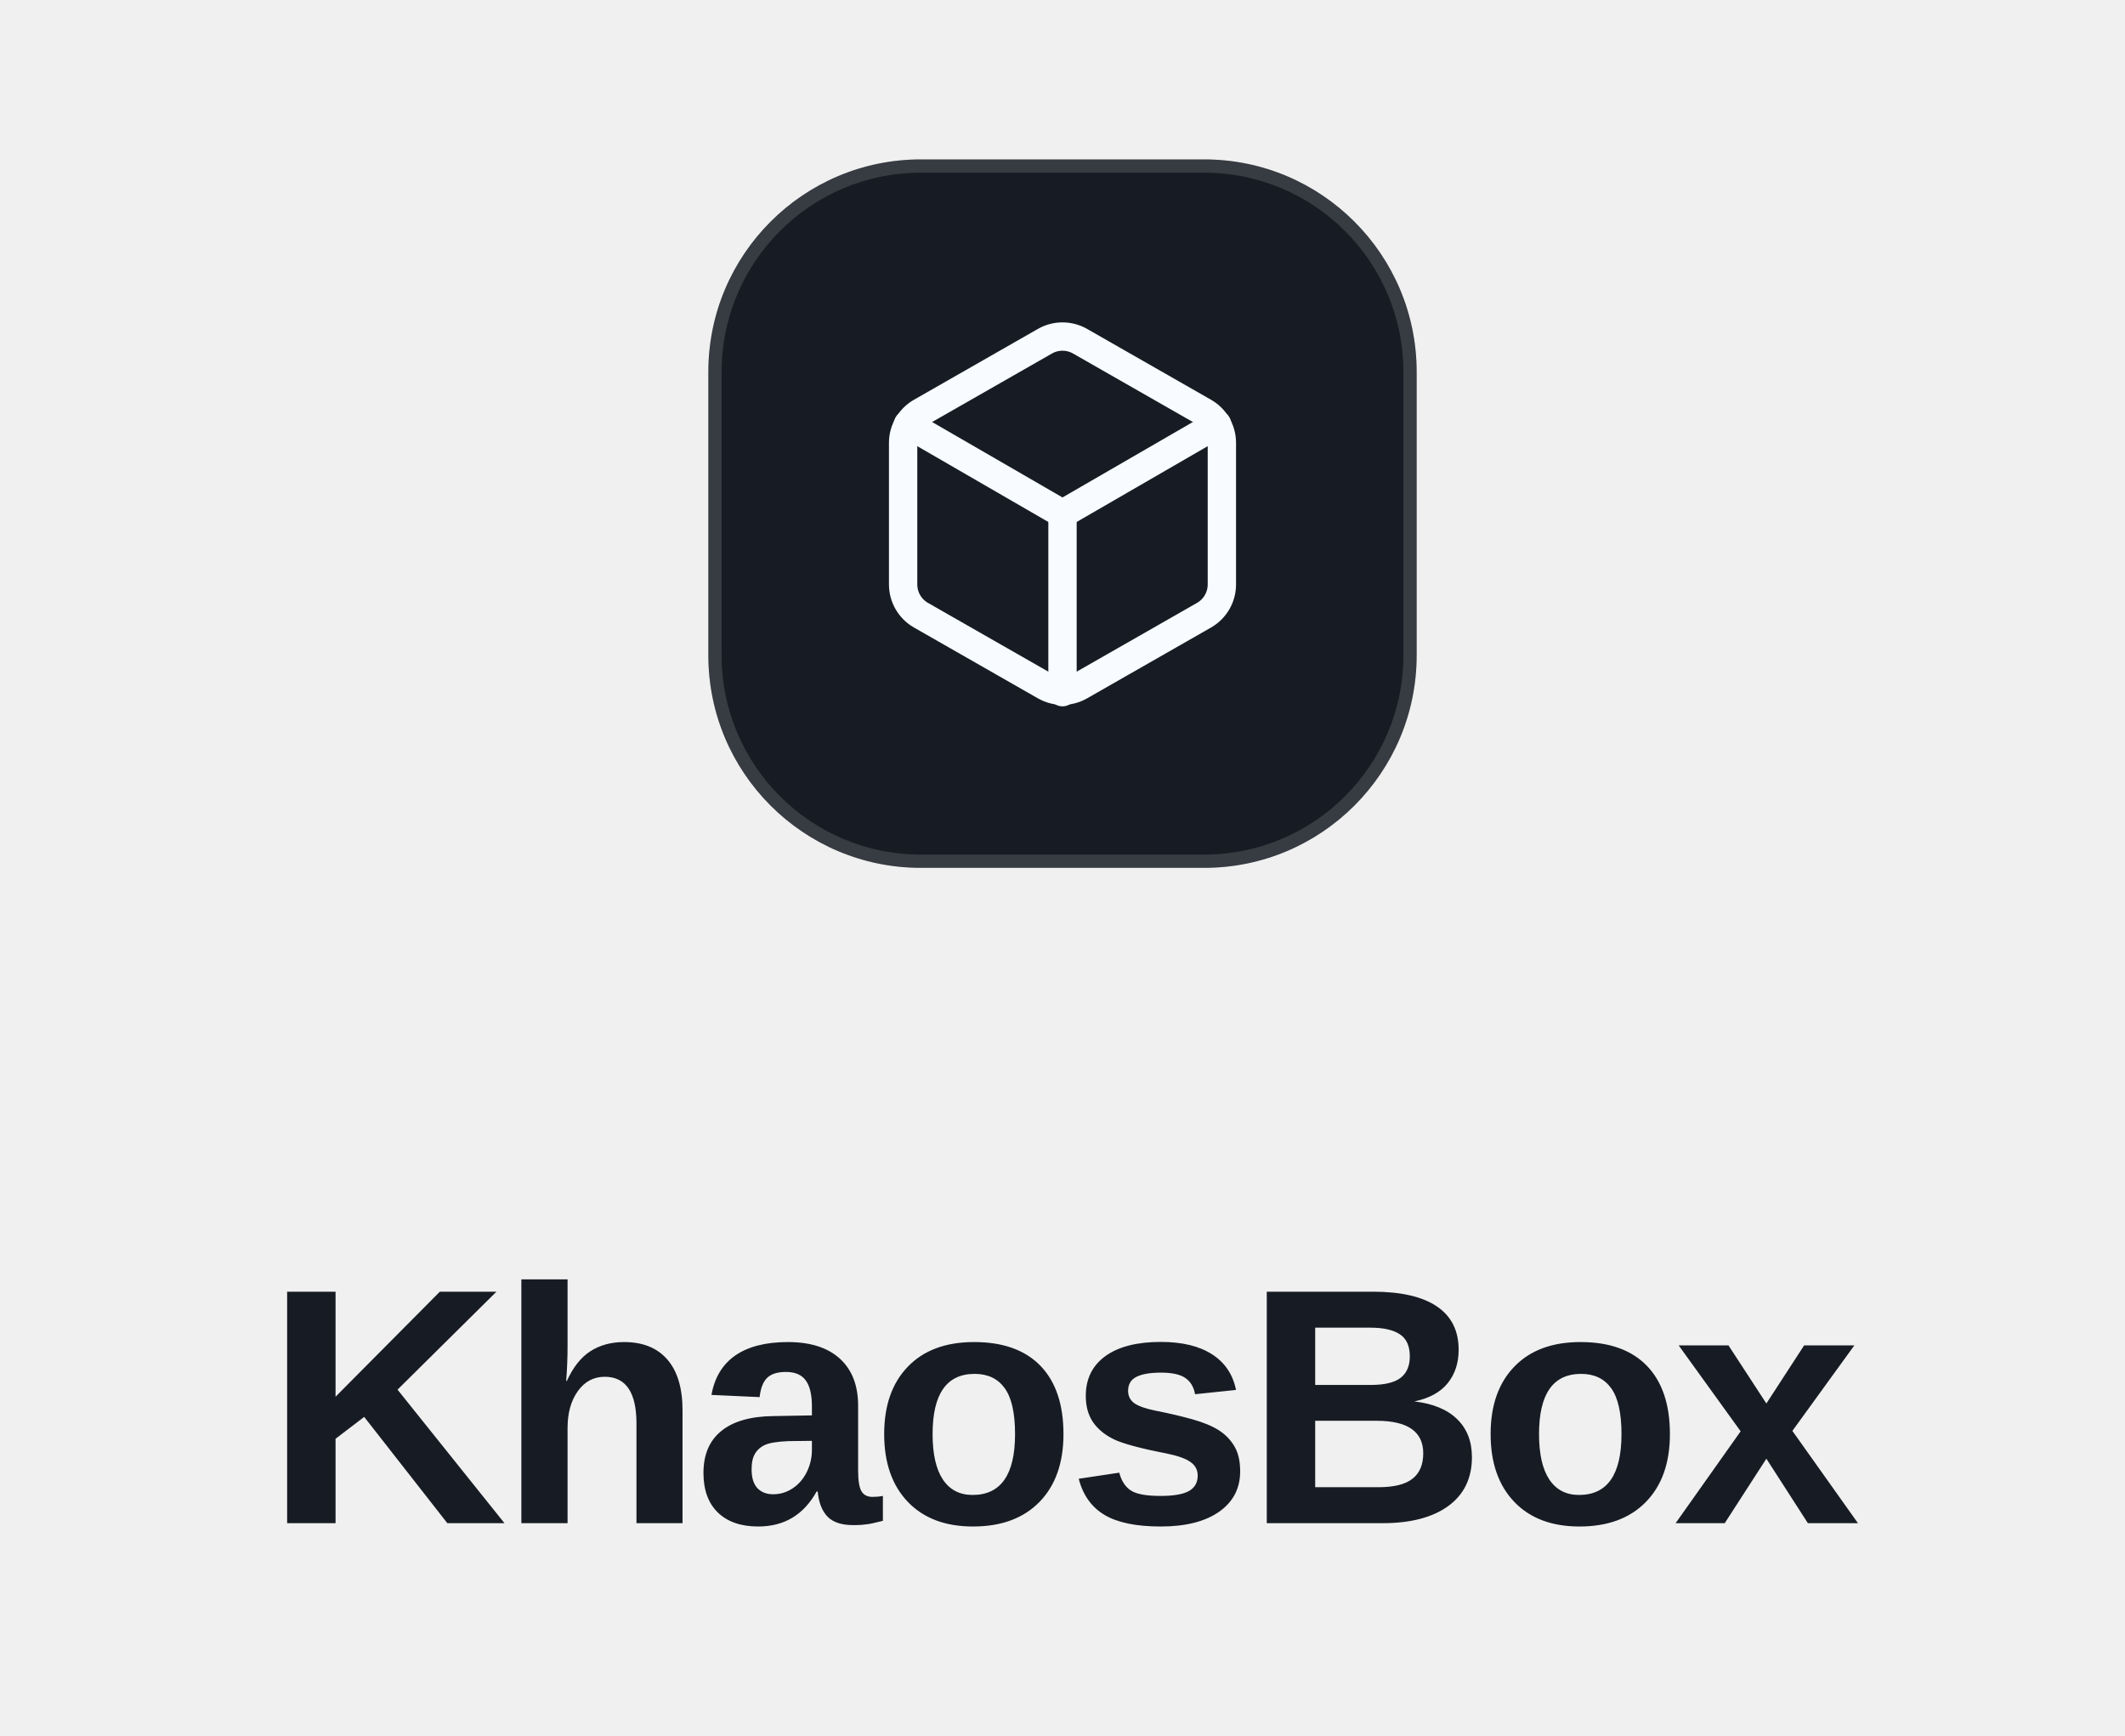
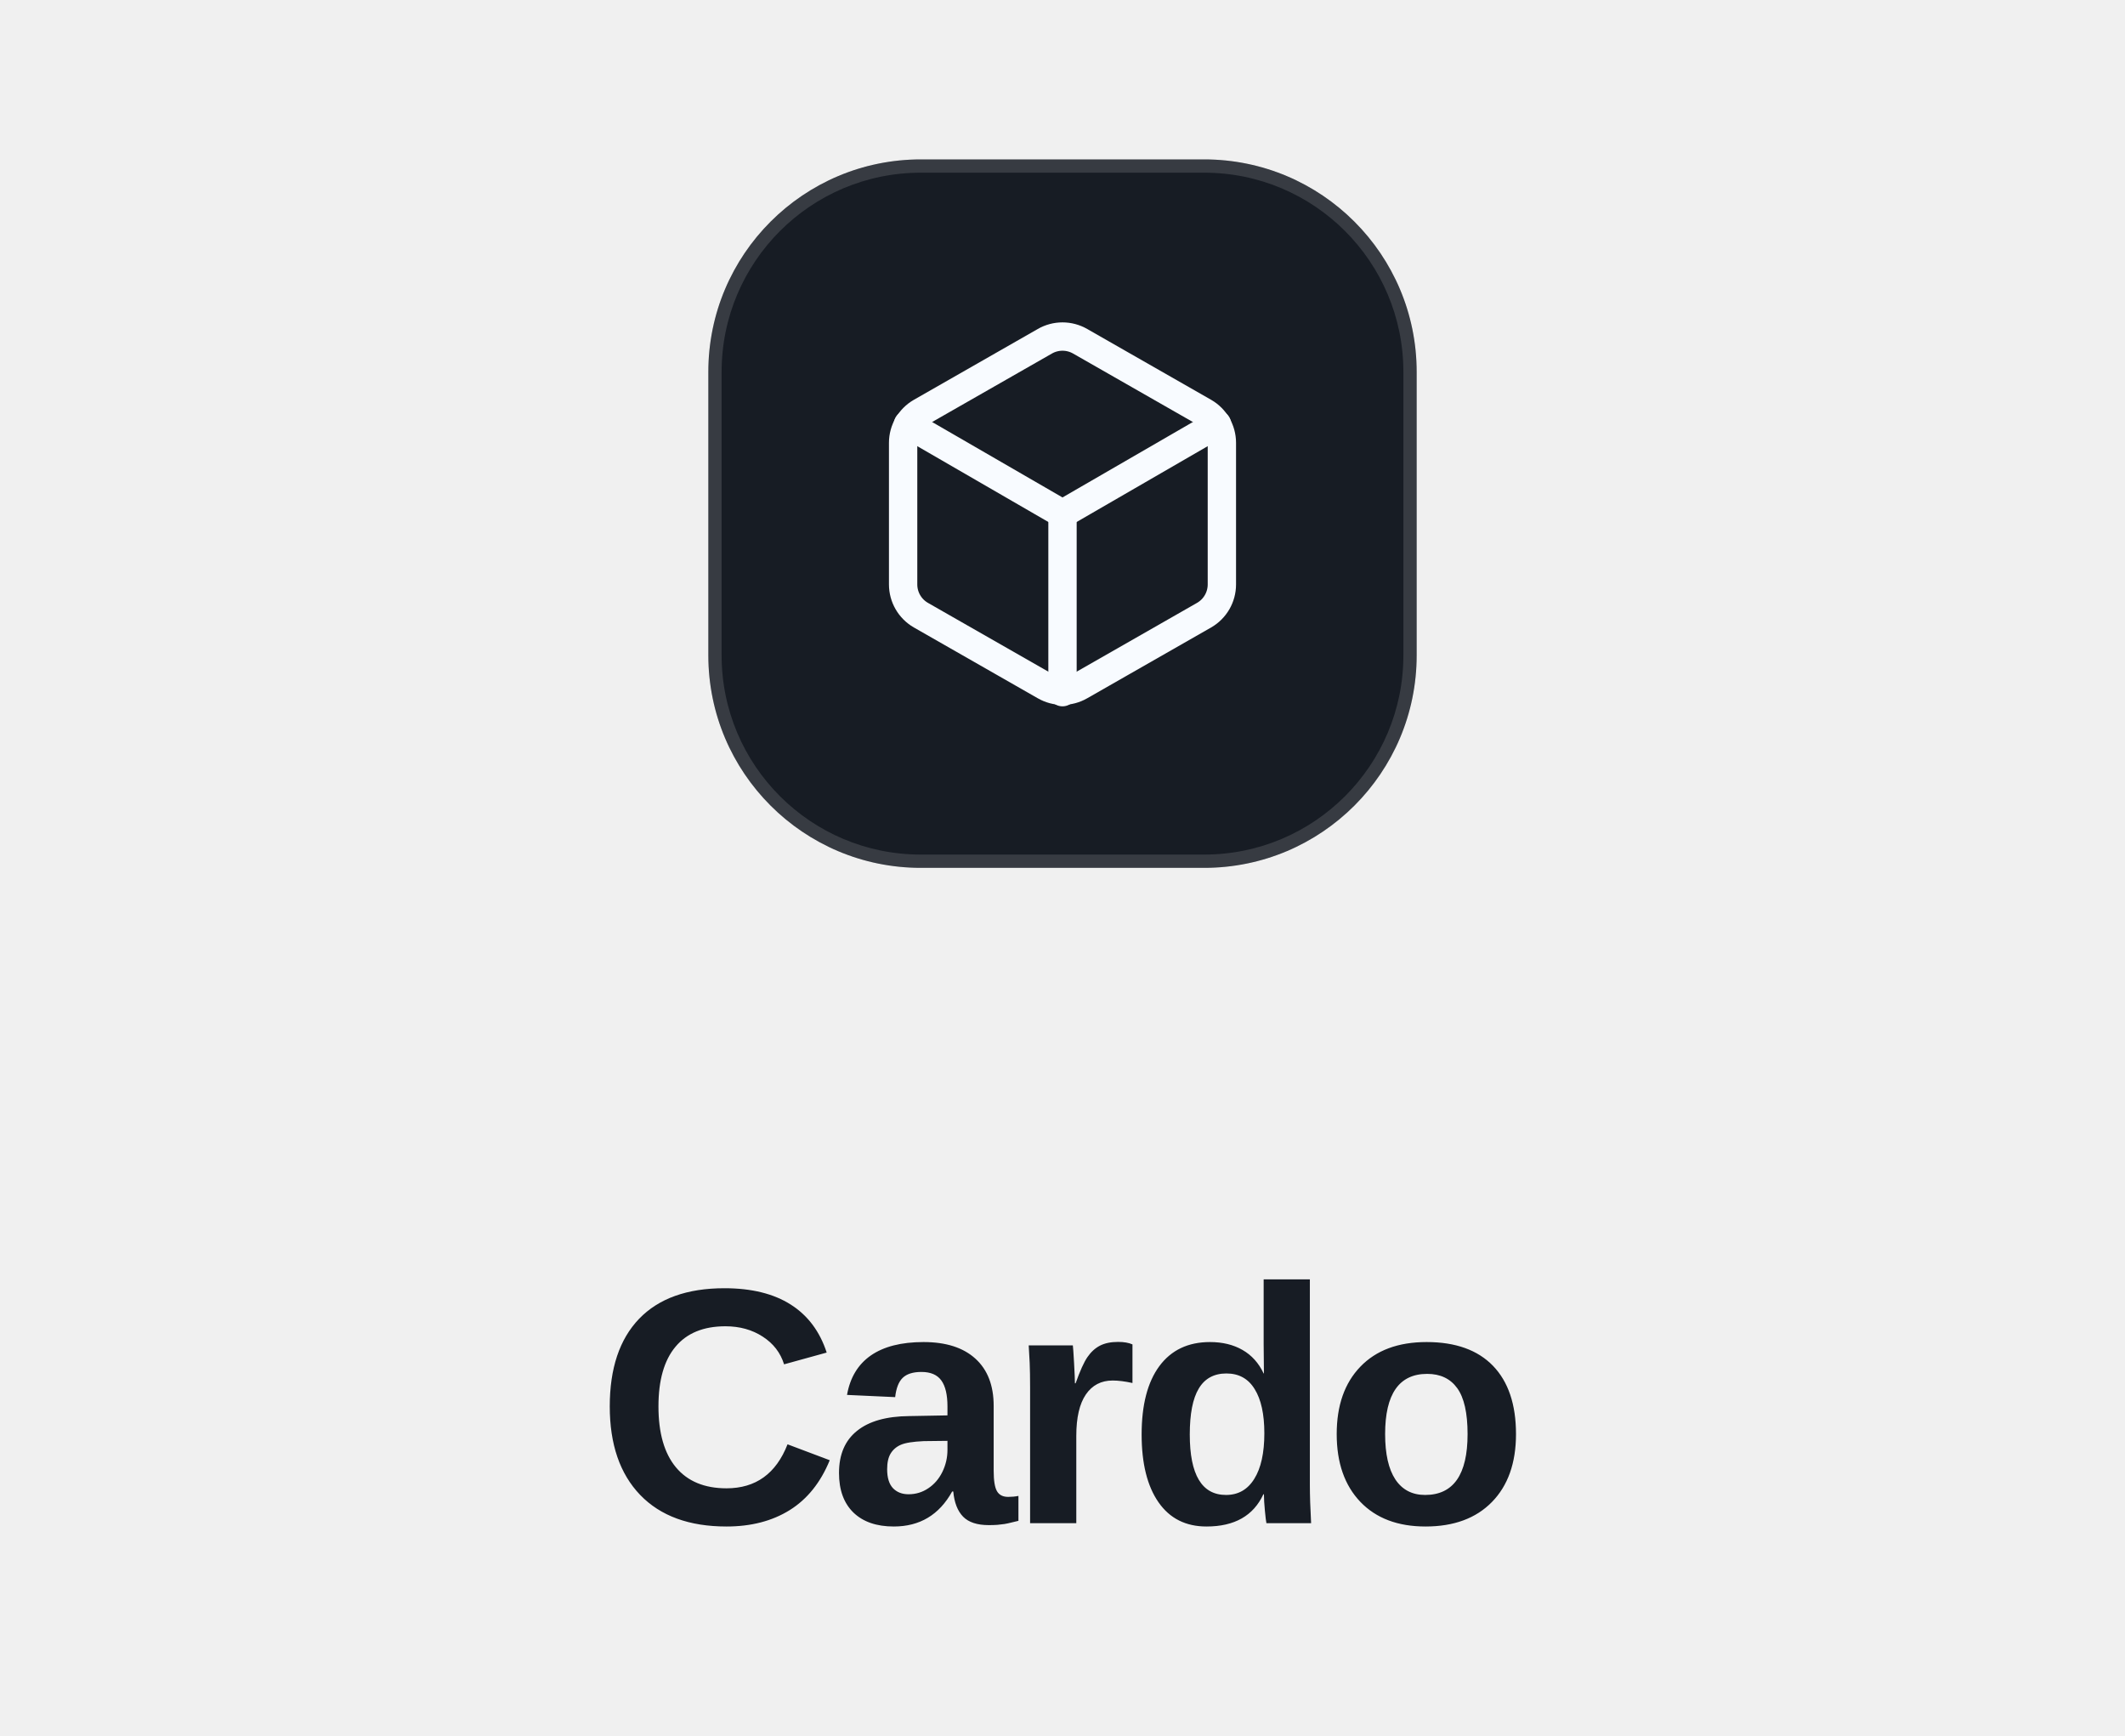
<svg xmlns="http://www.w3.org/2000/svg" viewBox="0 0 240 196" role="img" aria-labelledby="logo-title logo-desc">
  <g transform="translate(72 10)">
    <rect x="8" y="8" width="80" height="80" rx="24" fill="#171C24" />
    <rect x="8.75" y="8.75" width="78.5" height="78.5" rx="23.25" fill="none" stroke="#FFFFFF" stroke-opacity=".14" stroke-width="1.5" />
    <g transform="translate(24 24)" fill="none" stroke="#F8FBFF" stroke-width="3.2" stroke-linecap="round" stroke-linejoin="round">
      <path d="M42 32V16a4 4 0 0 0-2-3.46l-14-8a4 4 0 0 0-4 0l-14 8A4 4 0 0 0 6 16v16a4 4 0 0 0 2 3.46l14 8a4 4 0 0 0 4 0l14-8A4 4 0 0 0 42 32z" />
      <polyline points="6.54 13.92 24 24.02 41.46 13.92" />
      <line x1="24" y1="44.16" x2="24" y2="24" />
    </g>
  </g>
  <text x="120" y="172" text-anchor="middle" fill="#171C24" font-family="&quot;Segoe UI Variable Display&quot;,&quot;Segoe UI&quot;,Arial,sans-serif" font-size="38" font-weight="700" letter-spacing="-1.1">
-     KhaosBox
+     Cardo
  </text>
</svg>
